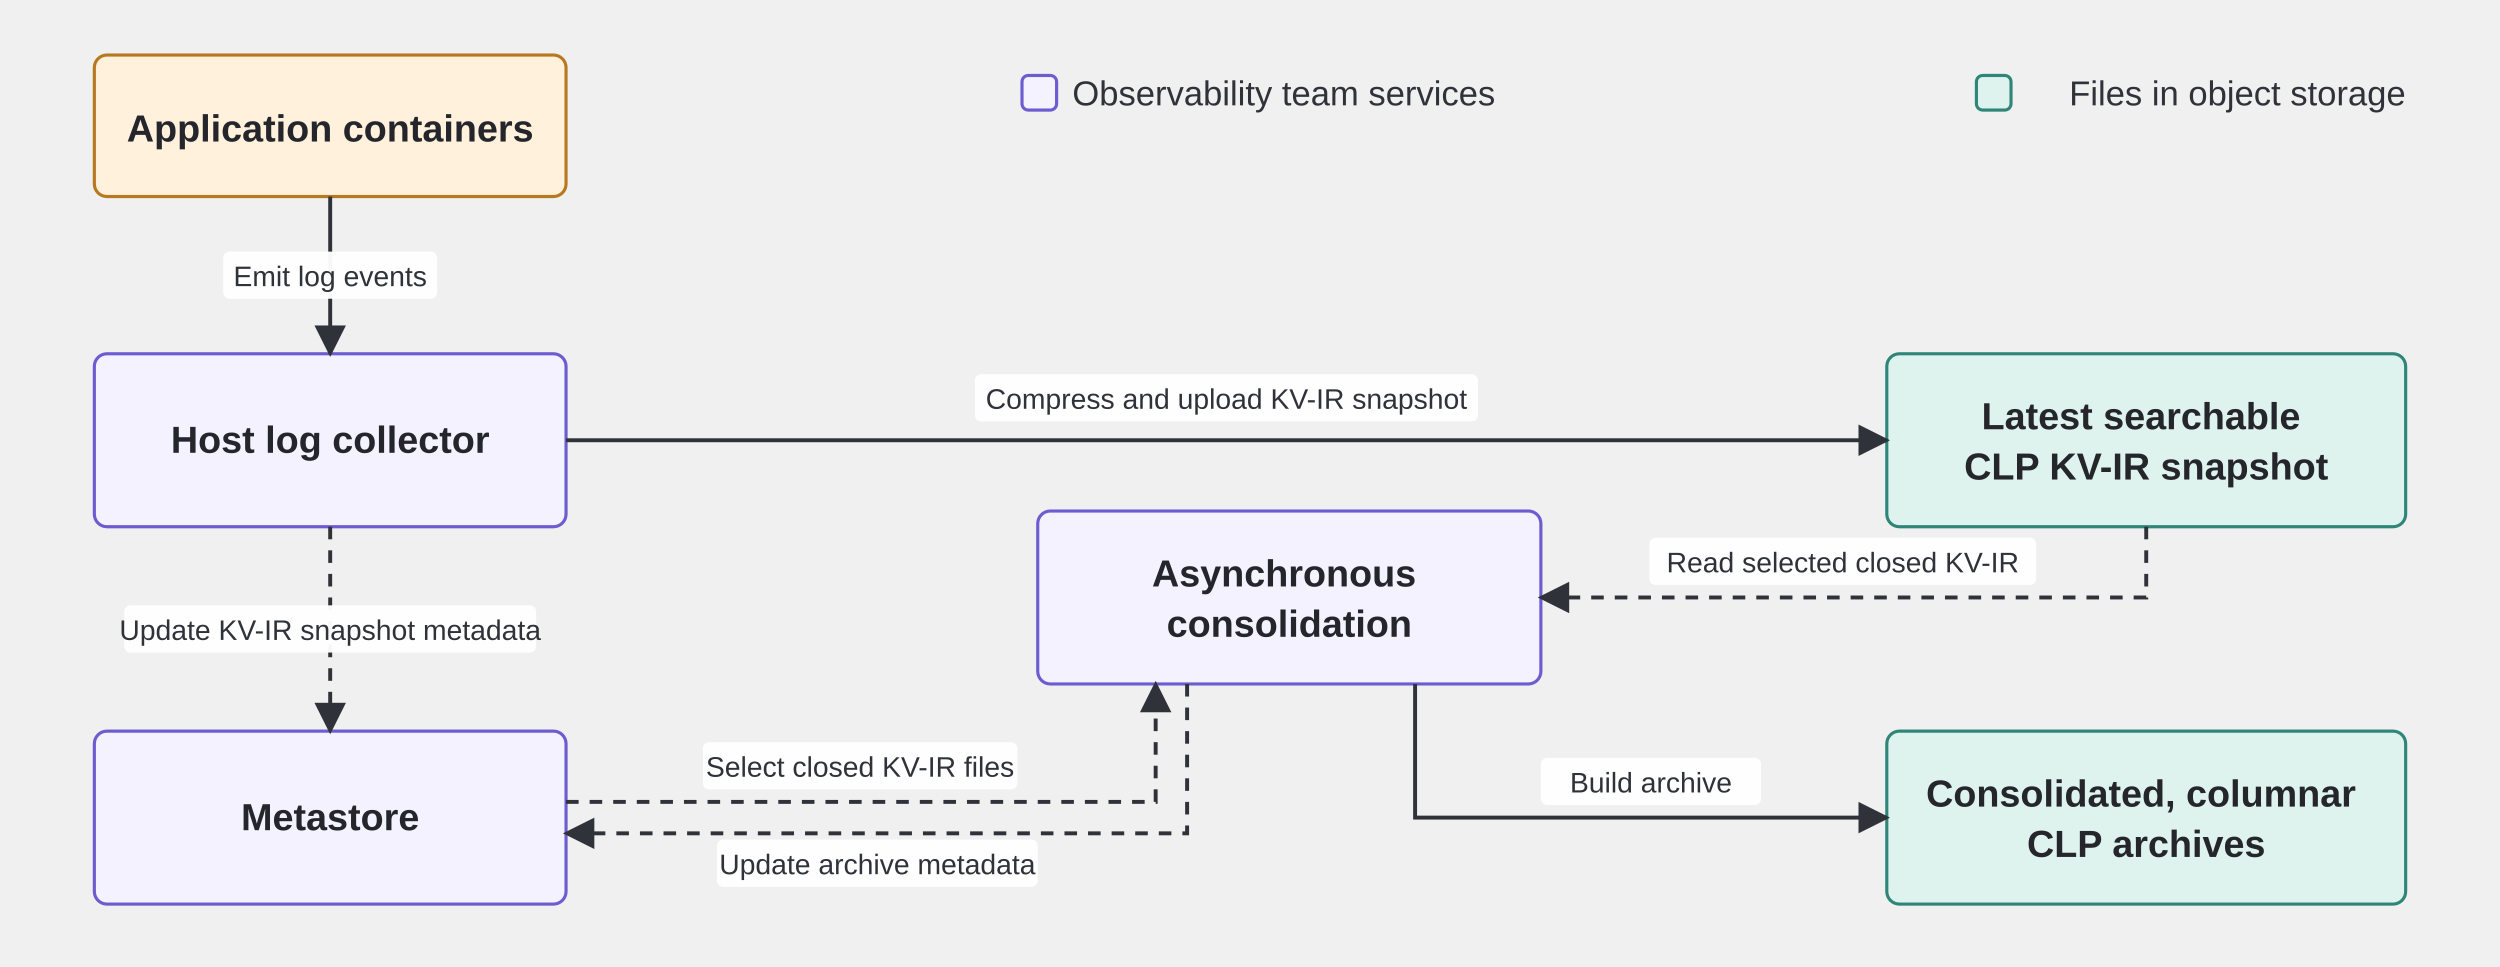
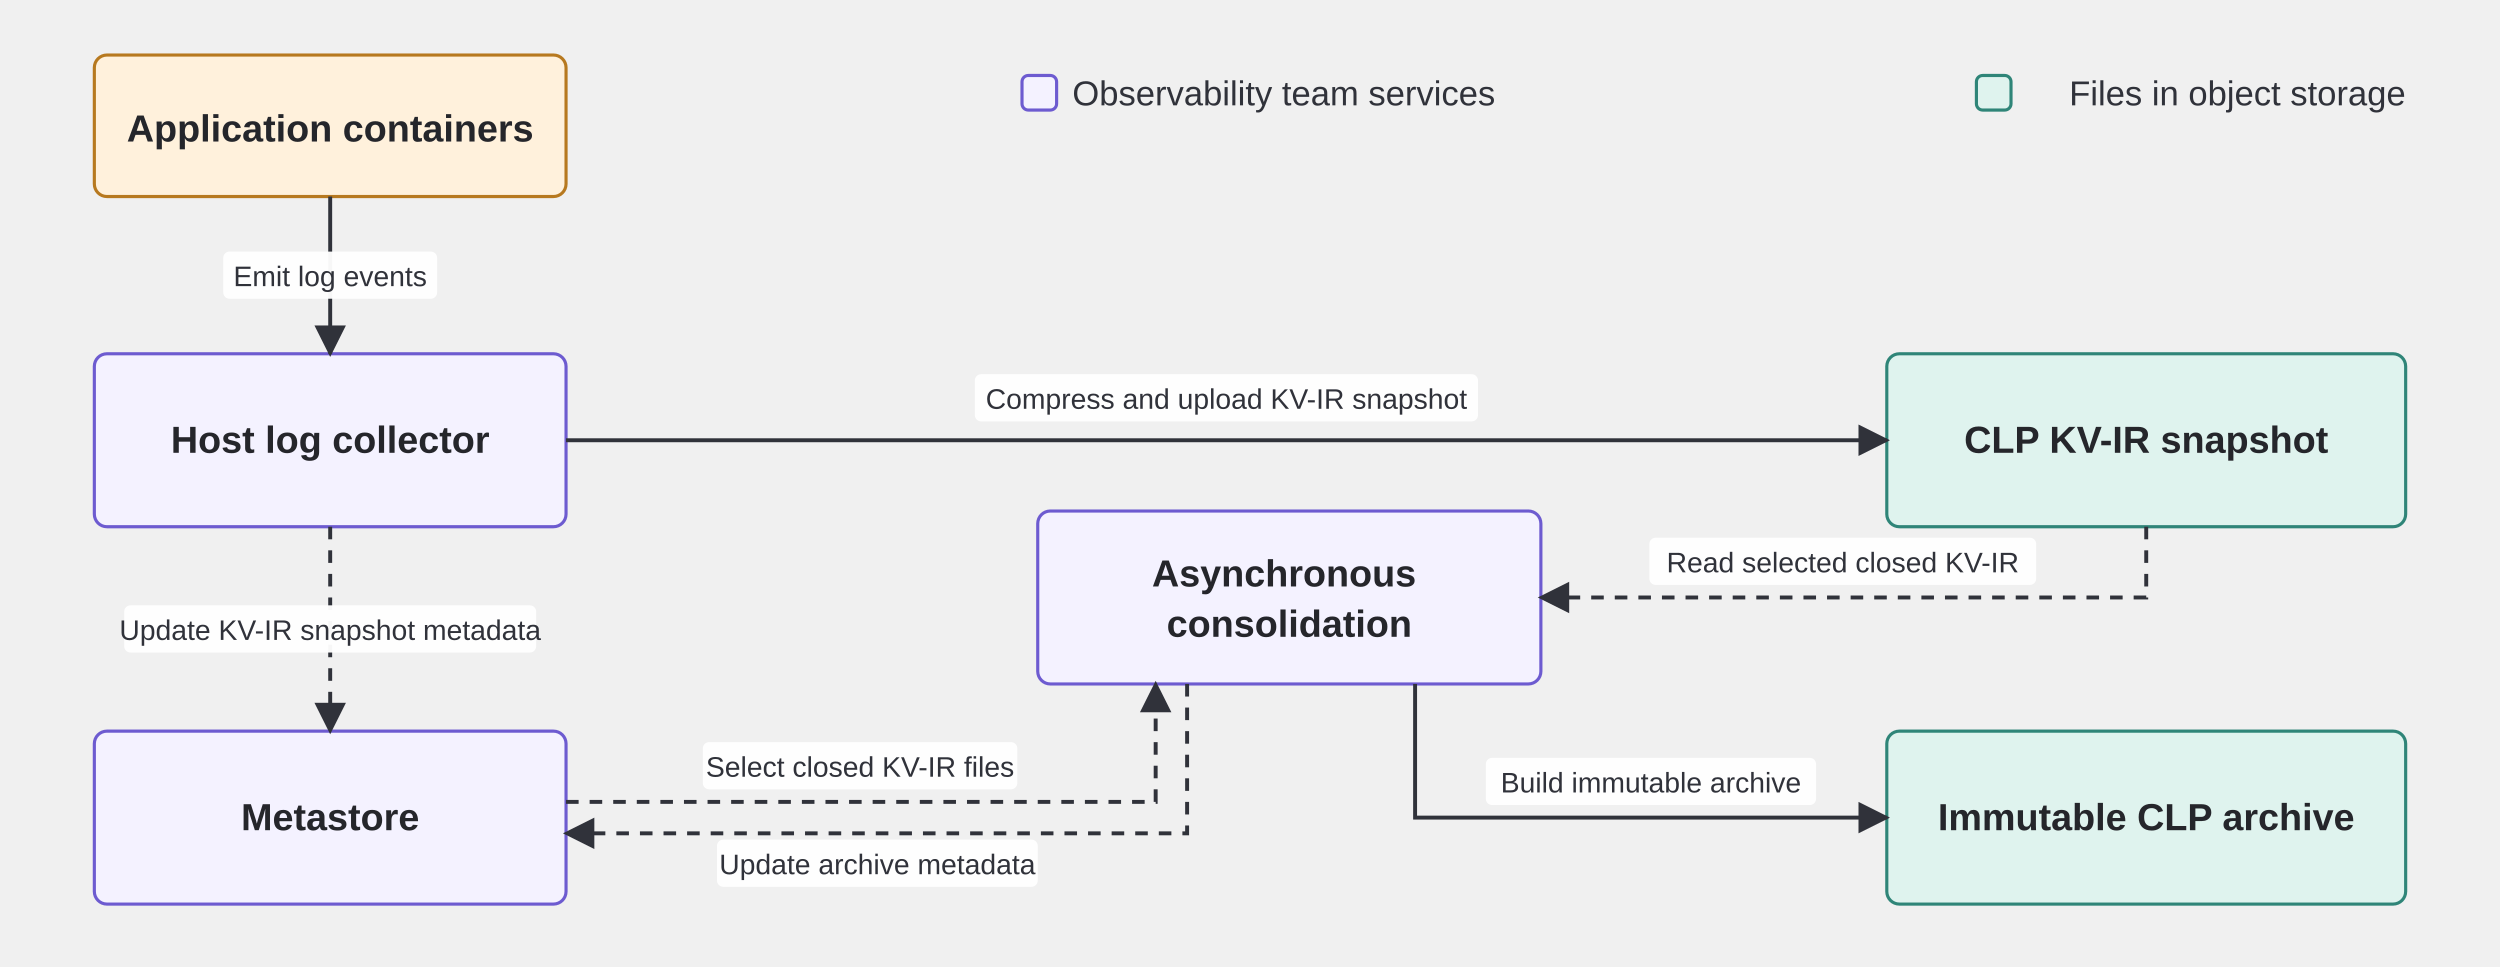
<svg xmlns="http://www.w3.org/2000/svg" viewBox="0 0 1590 615" role="img" aria-labelledby="title description">
  <defs>
    <marker id="arrow" viewBox="0 0 10 10" refX="9" refY="5" markerWidth="8" markerHeight="8" orient="auto-start-reverse">
      <path d="M 0 0 L 10 5 L 0 10 z" fill="#30323a" />
    </marker>
    <style>
      .node { fill: #f4f2ff; stroke: #6d5bd0; stroke-width: 2; rx: 8; }
      .source { fill: #fff1dc; stroke: #b7791f; }
      .storage { fill: #dff3ee; stroke: #2f8578; }
      .node-title { fill: #25262b; font: 600 24px Arial, sans-serif; text-anchor: middle; }
      .edge { fill: none; stroke: #30323a; stroke-width: 2.5; marker-end: url(#arrow); }
      .metadata { stroke-dasharray: 8 7; }
      .dashed { stroke-dasharray: 8 7; }
      .label-bg { fill: #ffffff; opacity: 0.96; rx: 4; }
      .edge-label { fill: #30323a; font: 18px Arial, sans-serif; text-anchor: middle; }
      .legend-swatch { stroke-width: 2; rx: 4; }
      .legend-label { fill: #30323a; font: 22px Arial, sans-serif; }
    </style>
  </defs>
  <rect class="node legend-swatch" x="650" y="48" width="22" height="22" />
  <text class="legend-label" x="682" y="67">Observability team services</text>
  <rect class="storage legend-swatch" x="1257" y="48" width="22" height="22" />
  <text class="legend-label" x="1530" y="67" text-anchor="end">Files in object storage</text>
  <rect class="node source" x="60" y="35" width="300" height="90" />
  <text class="node-title" x="210" y="90">Application containers</text>
  <rect class="node" x="60" y="225" width="300" height="110" />
  <text class="node-title" x="210" y="288">Host log collector</text>
  <rect class="node storage" x="1200" y="225" width="330" height="110" />
-   <text class="node-title" x="1365" y="273">
-     <tspan x="1365" dy="0">Latest searchable</tspan>
-     <tspan x="1365" dy="32">CLP KV-IR snapshot</tspan>
-   </text>
+   <text class="node-title" x="1365" y="288">CLP KV-IR snapshot</text>
  <rect class="node" x="60" y="465" width="300" height="110" />
  <text class="node-title" x="210" y="528">Metastore</text>
  <rect class="node" x="660" y="325" width="320" height="110" />
  <text class="node-title" x="820" y="373">
    <tspan x="820" dy="0">Asynchronous</tspan>
    <tspan x="820" dy="32">consolidation</tspan>
  </text>
  <rect class="node storage" x="1200" y="465" width="330" height="110" />
-   <text class="node-title" x="1365" y="513">
-     <tspan x="1365" dy="0">Consolidated, columnar</tspan>
-     <tspan x="1365" dy="32">CLP archives</tspan>
-   </text>
+   <text class="node-title" x="1365" y="528">Immutable CLP archive</text>
  <path class="edge" d="M 210 125 L 210 225" />
  <rect class="label-bg" x="142" y="160" width="136" height="30" />
  <text class="edge-label" x="210" y="182">Emit log events</text>
  <path class="edge" d="M 360 280 L 1200 280" />
  <rect class="label-bg" x="620" y="238" width="320" height="30" />
  <text class="edge-label" x="780" y="260">Compress and upload KV-IR snapshot</text>
  <path class="edge metadata" d="M 210 335 L 210 465" />
  <rect class="label-bg" x="79" y="385" width="262" height="30" />
  <text class="edge-label" x="210" y="407">Update KV-IR snapshot metadata</text>
  <path class="edge metadata" d="M 360 510 L 735 510 L 735 435" />
  <rect class="label-bg" x="447" y="472" width="200" height="30" />
  <text class="edge-label" x="547" y="494">Select closed KV-IR files</text>
  <path class="edge dashed" d="M 1365 335 L 1365 380 L 980 380" />
  <rect class="label-bg" x="1049" y="342" width="246" height="30" />
  <text class="edge-label" x="1172" y="364">Read selected closed KV-IR</text>
  <path class="edge" d="M 900 435 L 900 520 L 1200 520" />
-   <rect class="label-bg" x="980" y="482" width="140" height="30" />
-   <text class="edge-label" x="1050" y="504">Build archive</text>
+   <rect class="label-bg" x="945" y="482" width="210" height="30" />
+   <text class="edge-label" x="1050" y="504">Build immutable archive</text>
  <path class="edge metadata" d="M 755 435 L 755 530 L 360 530" />
  <rect class="label-bg" x="456" y="534" width="204" height="30" />
  <text class="edge-label" x="558" y="556">Update archive metadata</text>
</svg>
